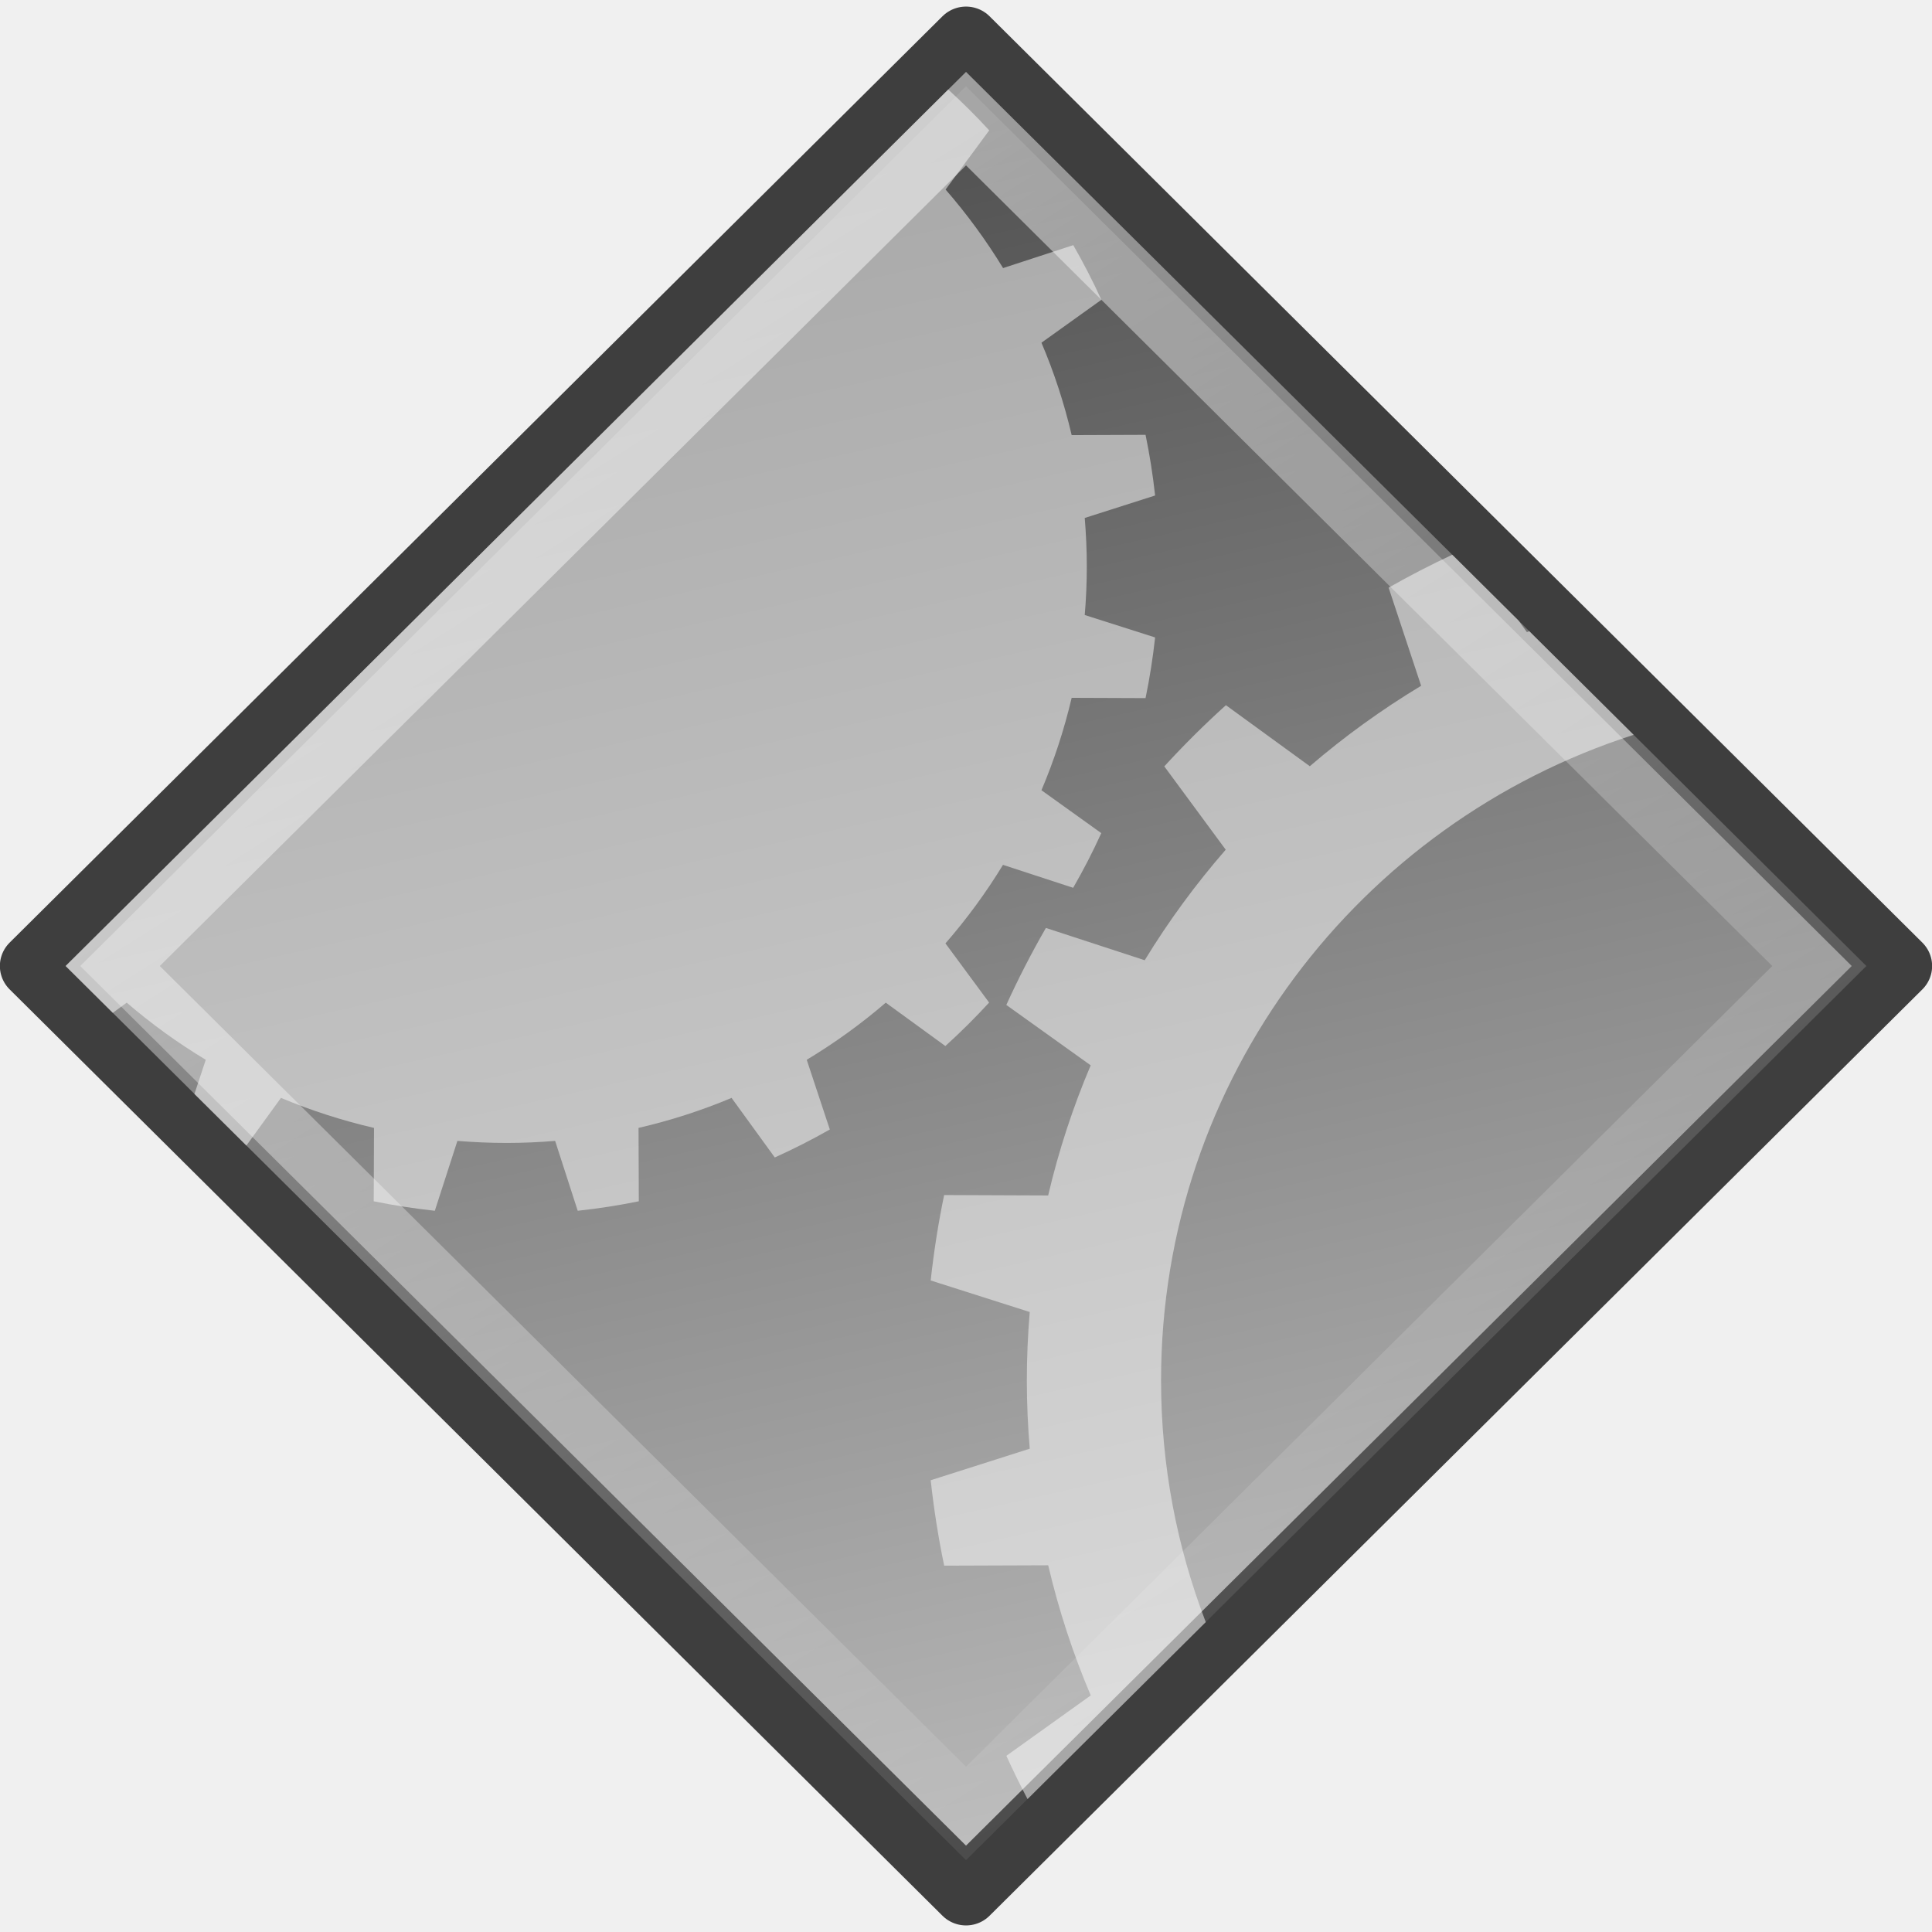
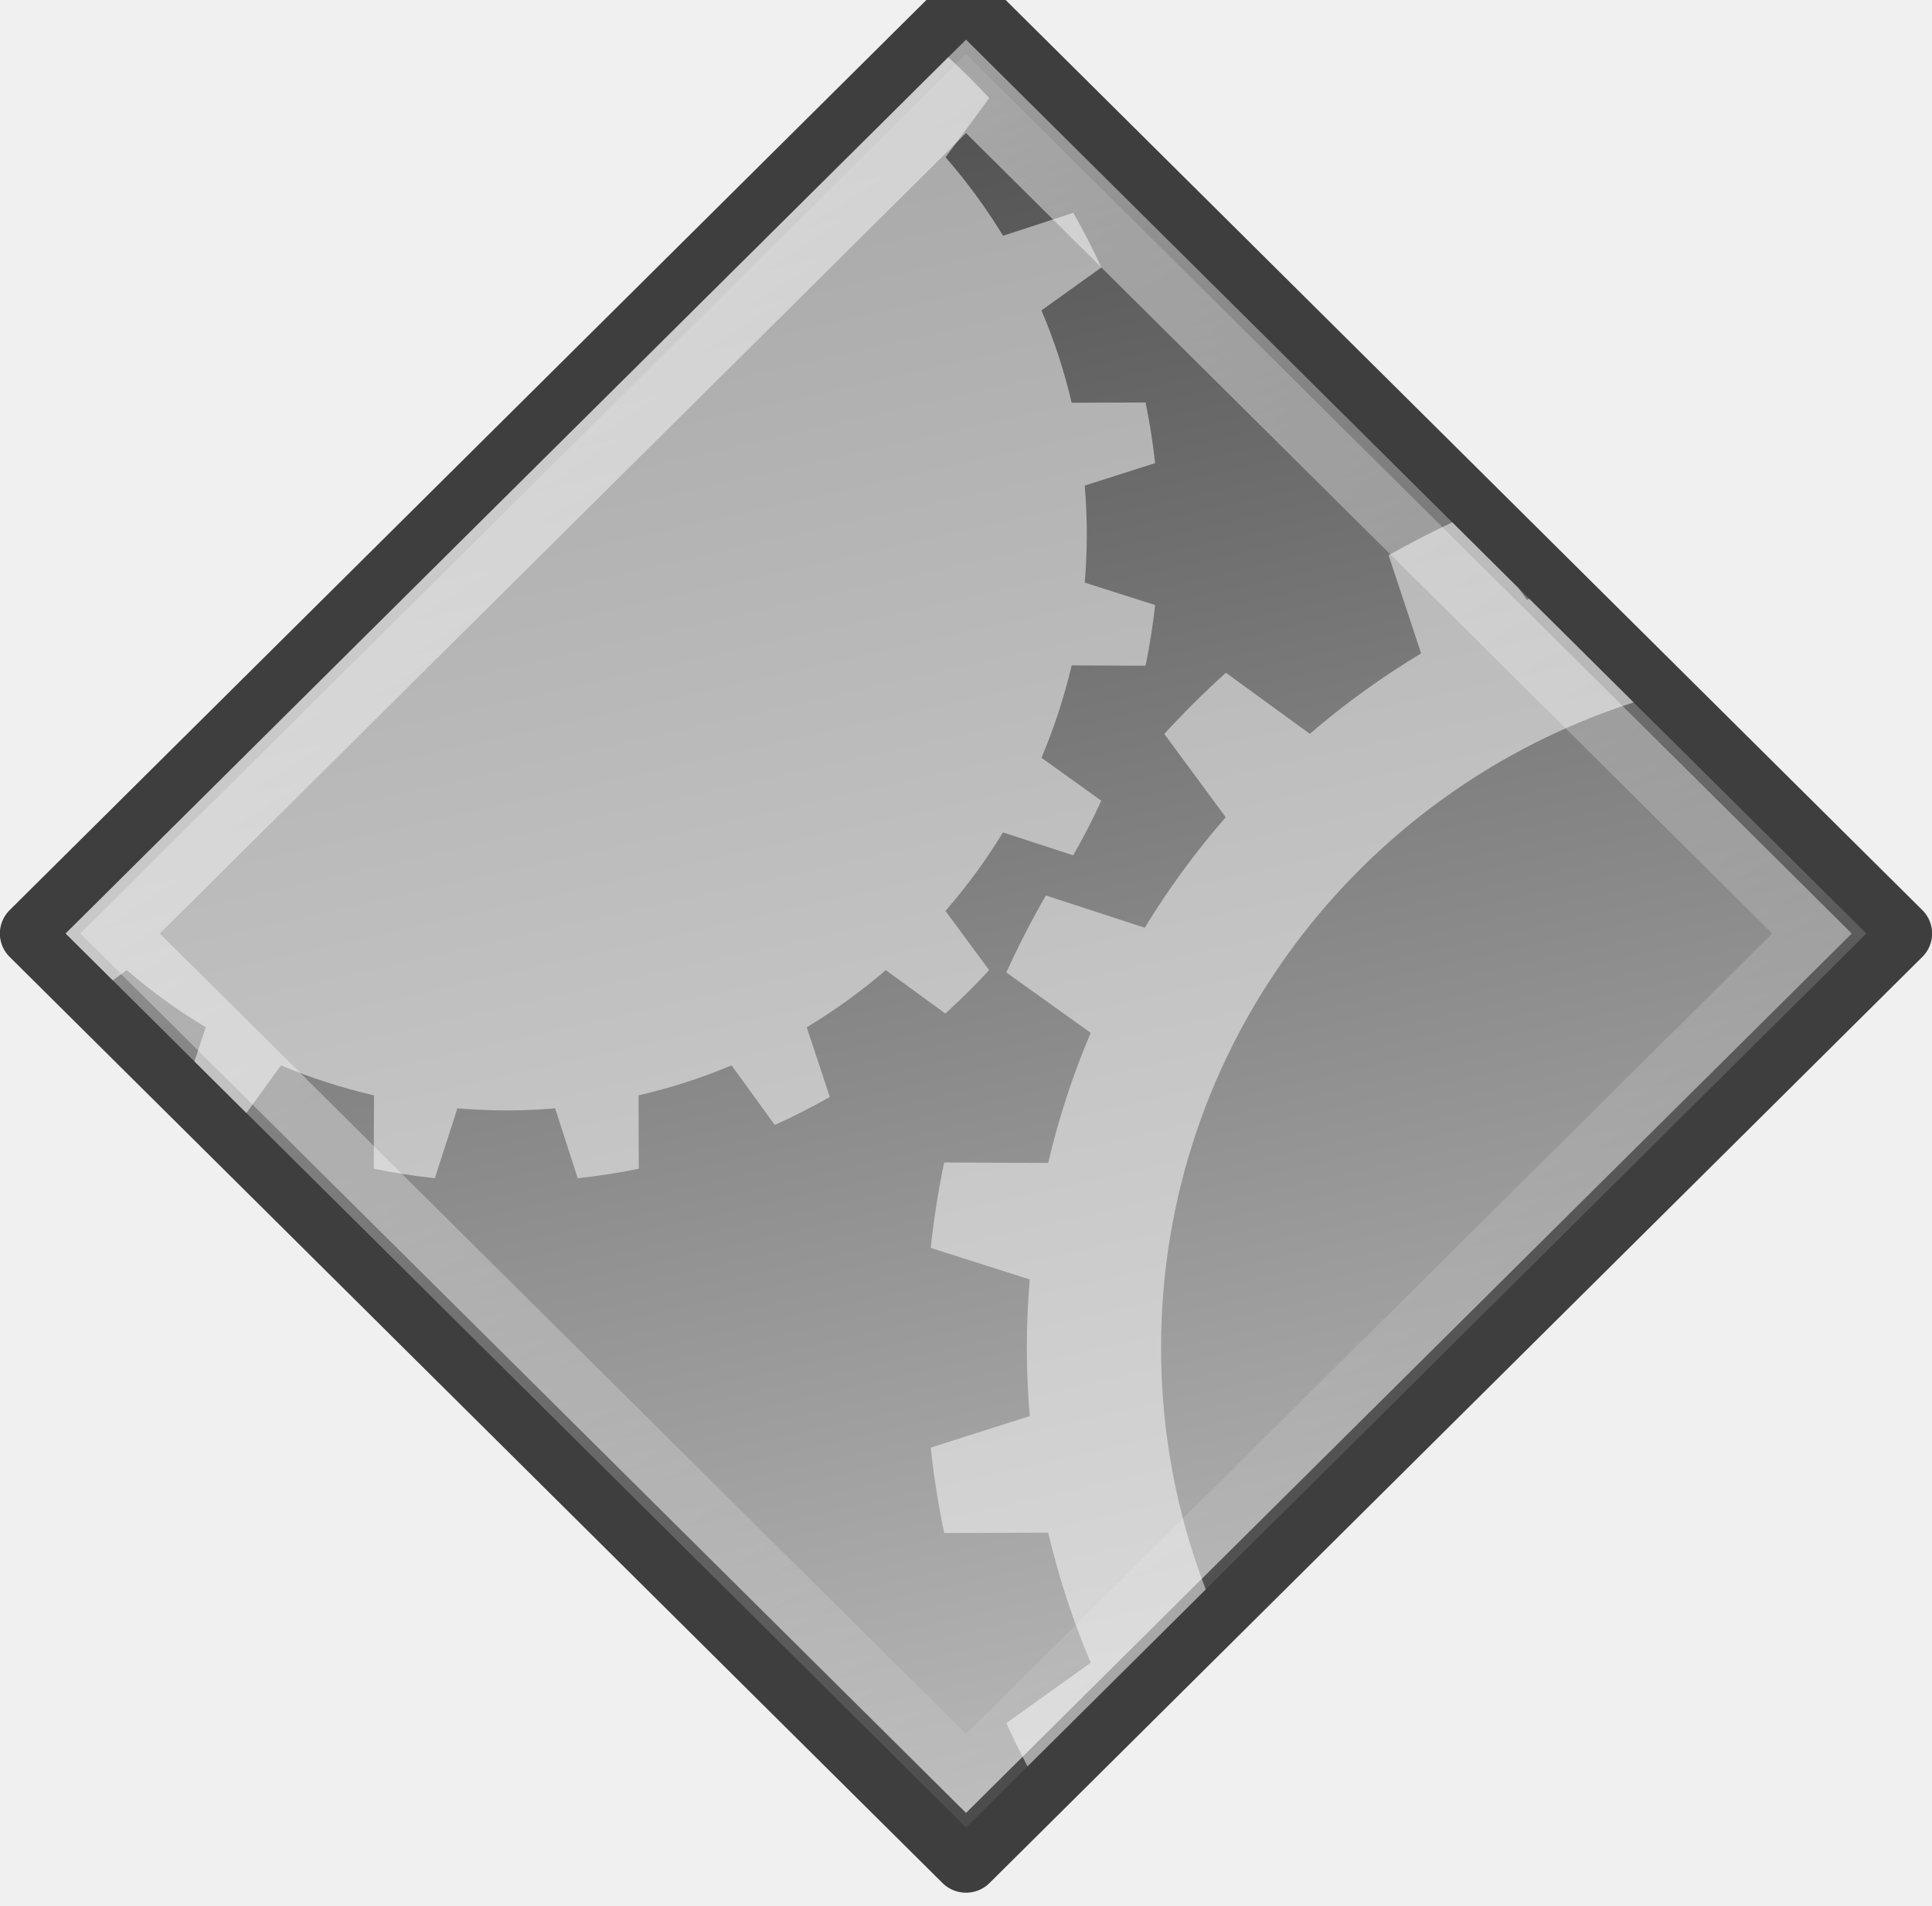
- <svg xmlns="http://www.w3.org/2000/svg" xmlns:xlink="http://www.w3.org/1999/xlink" width="300" height="300" id="svg3727" version="1.1">
+ <svg xmlns="http://www.w3.org/2000/svg" xmlns:xlink="http://www.w3.org/1999/xlink" width="150" height="148" id="svg3727" version="1.1">
  <defs id="defs3729">
    <linearGradient xlink:href="#aigrd1" id="linearGradient3441" gradientUnits="userSpaceOnUse" gradientTransform="matrix(0.200685,0,0,0.200685,25.33302,3.157373)" x1="99.777" y1="15.424" x2="153" y2="248.631" />
    <linearGradient y2="248.631" x2="153" y1="15.424" x1="99.777" gradientUnits="userSpaceOnUse" id="aigrd1">
      <stop id="stop53300" style="stop-color:#464646;stop-opacity:1" offset="0" />
      <stop id="stop53302" style="stop-color:#cdcdcd;stop-opacity:1" offset="1" />
    </linearGradient>
    <linearGradient xlink:href="#linearGradient3082" id="linearGradient3443" gradientUnits="userSpaceOnUse" x1="44.593" y1="9.912" x2="65.863" y2="43.317" />
    <linearGradient id="linearGradient3082">
      <stop id="stop3084" offset="0" style="stop-color:#ffffff;stop-opacity:1;" />
      <stop id="stop3086" offset="1" style="stop-color:#ffffff;stop-opacity:0;" />
    </linearGradient>
  </defs>
-   <g id="layer1" transform="translate(0,-752.3622)">
-     <g id="layer5" style="display:inline" transform="matrix(10.33627,0,0,10.26441,-195.3431,556.6457)">
+   <g id="layer1" transform="translate(0,-904.3622)">
+     <g id="layer5" style="display:inline" transform="matrix(5.168134,0,0,5.132205,-97.67154,804.0004)">
      <g id="g2186" transform="matrix(0.703833,0,0,0.703833,-1.924835,14.32997)">
        <path id="path53304" d="M 50.205,47.405 30.294,27.494 50.205,7.583 70.115,27.494 50.205,47.405 l 0,0 z" style="fill:url(#linearGradient3441);fill-rule:nonzero;stroke:#3e3e3e;stroke-width:1.421;stroke-linecap:round;stroke-linejoin:round;stroke-miterlimit:4;stroke-opacity:1;stroke-dasharray:none" />
        <path id="path53361" d="m 34.845,31.353 0.738,-1.024 c 0.637,0.268 1.301,0.485 1.986,0.645 l -0.006,1.577 c 0.428,0.088 0.863,0.156 1.304,0.204 l 0.482,-1.502 c 0.344,0.028 0.692,0.044 1.043,0.044 0.351,0 0.699,-0.015 1.043,-0.044 l 0.482,1.502 c 0.441,-0.048 0.876,-0.116 1.304,-0.204 l -0.006,-1.577 c 0.686,-0.16 1.349,-0.376 1.986,-0.645 l 0.922,1.28 c 0.402,-0.182 0.794,-0.383 1.175,-0.601 l -0.493,-1.498 c 0.597,-0.362 1.162,-0.773 1.687,-1.228 l 1.272,0.932 c 0.326,-0.297 0.637,-0.608 0.934,-0.934 l -0.932,-1.272 c 0.455,-0.526 0.866,-1.09 1.228,-1.688 l 1.498,0.493 c 0.218,-0.381 0.419,-0.773 0.6,-1.175 L 51.815,23.716 c 0.268,-0.637 0.485,-1.301 0.645,-1.986 l 1.577,0.006 c 0.088,-0.428 0.156,-0.863 0.204,-1.304 l -1.502,-0.482 c 0.029,-0.344 0.044,-0.692 0.044,-1.043 0,-0.351 -0.016,-0.699 -0.044,-1.043 L 54.241,17.381 C 54.193,16.94 54.125,16.505 54.037,16.077 l -1.577,0.006 c -0.16,-0.686 -0.376,-1.35 -0.645,-1.986 l 1.279,-0.922 c -0.182,-0.402 -0.383,-0.794 -0.6,-1.175 l -1.498,0.493 C 50.634,11.895 50.223,11.331 49.769,10.805 L 50.7,9.533 C 50.422,9.227 50.129,8.935 49.825,8.655 L 30.986,27.494 31.993,28.501 32.291,28.282 c 0.526,0.455 1.09,0.866 1.687,1.228 l -0.242,0.735 1.108,1.108 -3.87e-4,-1.93e-4 z" style="opacity:0.5;fill:#ffffff;fill-rule:nonzero;stroke:none" />
        <path id="path53363" d="m 54.368,36.399 c 0,-6.485 4.234,-11.979 10.087,-13.874 l -2.227,-2.227 c -0.017,0.007 -0.034,0.013 -0.051,0.02 L 61.996,20.066 60.584,18.654 c -0.463,0.219 -0.917,0.454 -1.359,0.708 l 0.694,2.109 c -0.841,0.51 -1.636,1.089 -2.376,1.729 l -1.791,-1.312 c -0.459,0.417 -0.897,0.856 -1.315,1.315 l 1.311,1.791 c -0.64,0.74 -1.219,1.535 -1.729,2.376 l -2.109,-0.694 c -0.307,0.536 -0.589,1.088 -0.845,1.655 l 1.801,1.298 c -0.378,0.896 -0.683,1.831 -0.908,2.797 l -2.22,-0.009 c -0.124,0.602 -0.22,1.215 -0.287,1.836 l 2.114,0.678 c -0.04,0.484 -0.062,0.974 -0.062,1.469 0,0.495 0.022,0.984 0.062,1.469 l -2.114,0.678 c 0.068,0.621 0.163,1.234 0.288,1.836 l 2.22,-0.008 c 0.225,0.965 0.53,1.9 0.908,2.797 l -1.801,1.298 c 0.142,0.315 0.294,0.625 0.452,0.93 l 3.804,-3.804 c -0.616,-1.614 -0.954,-3.366 -0.954,-5.196 l 1.93e-4,-1.94e-4 z" style="opacity:0.5;fill:#ffffff;fill-rule:nonzero;stroke:none" />
        <path style="opacity:0.52;fill:none;stroke:url(#linearGradient3443);stroke-width:1.421;stroke-linecap:butt;stroke-linejoin:miter;stroke-miterlimit:4;stroke-opacity:1;stroke-dasharray:none" d="M 50.205,45.707 31.992,27.494 50.205,9.281 68.418,27.494 50.205,45.707 l 0,0 z" id="path3078" />
      </g>
    </g>
  </g>
</svg>
